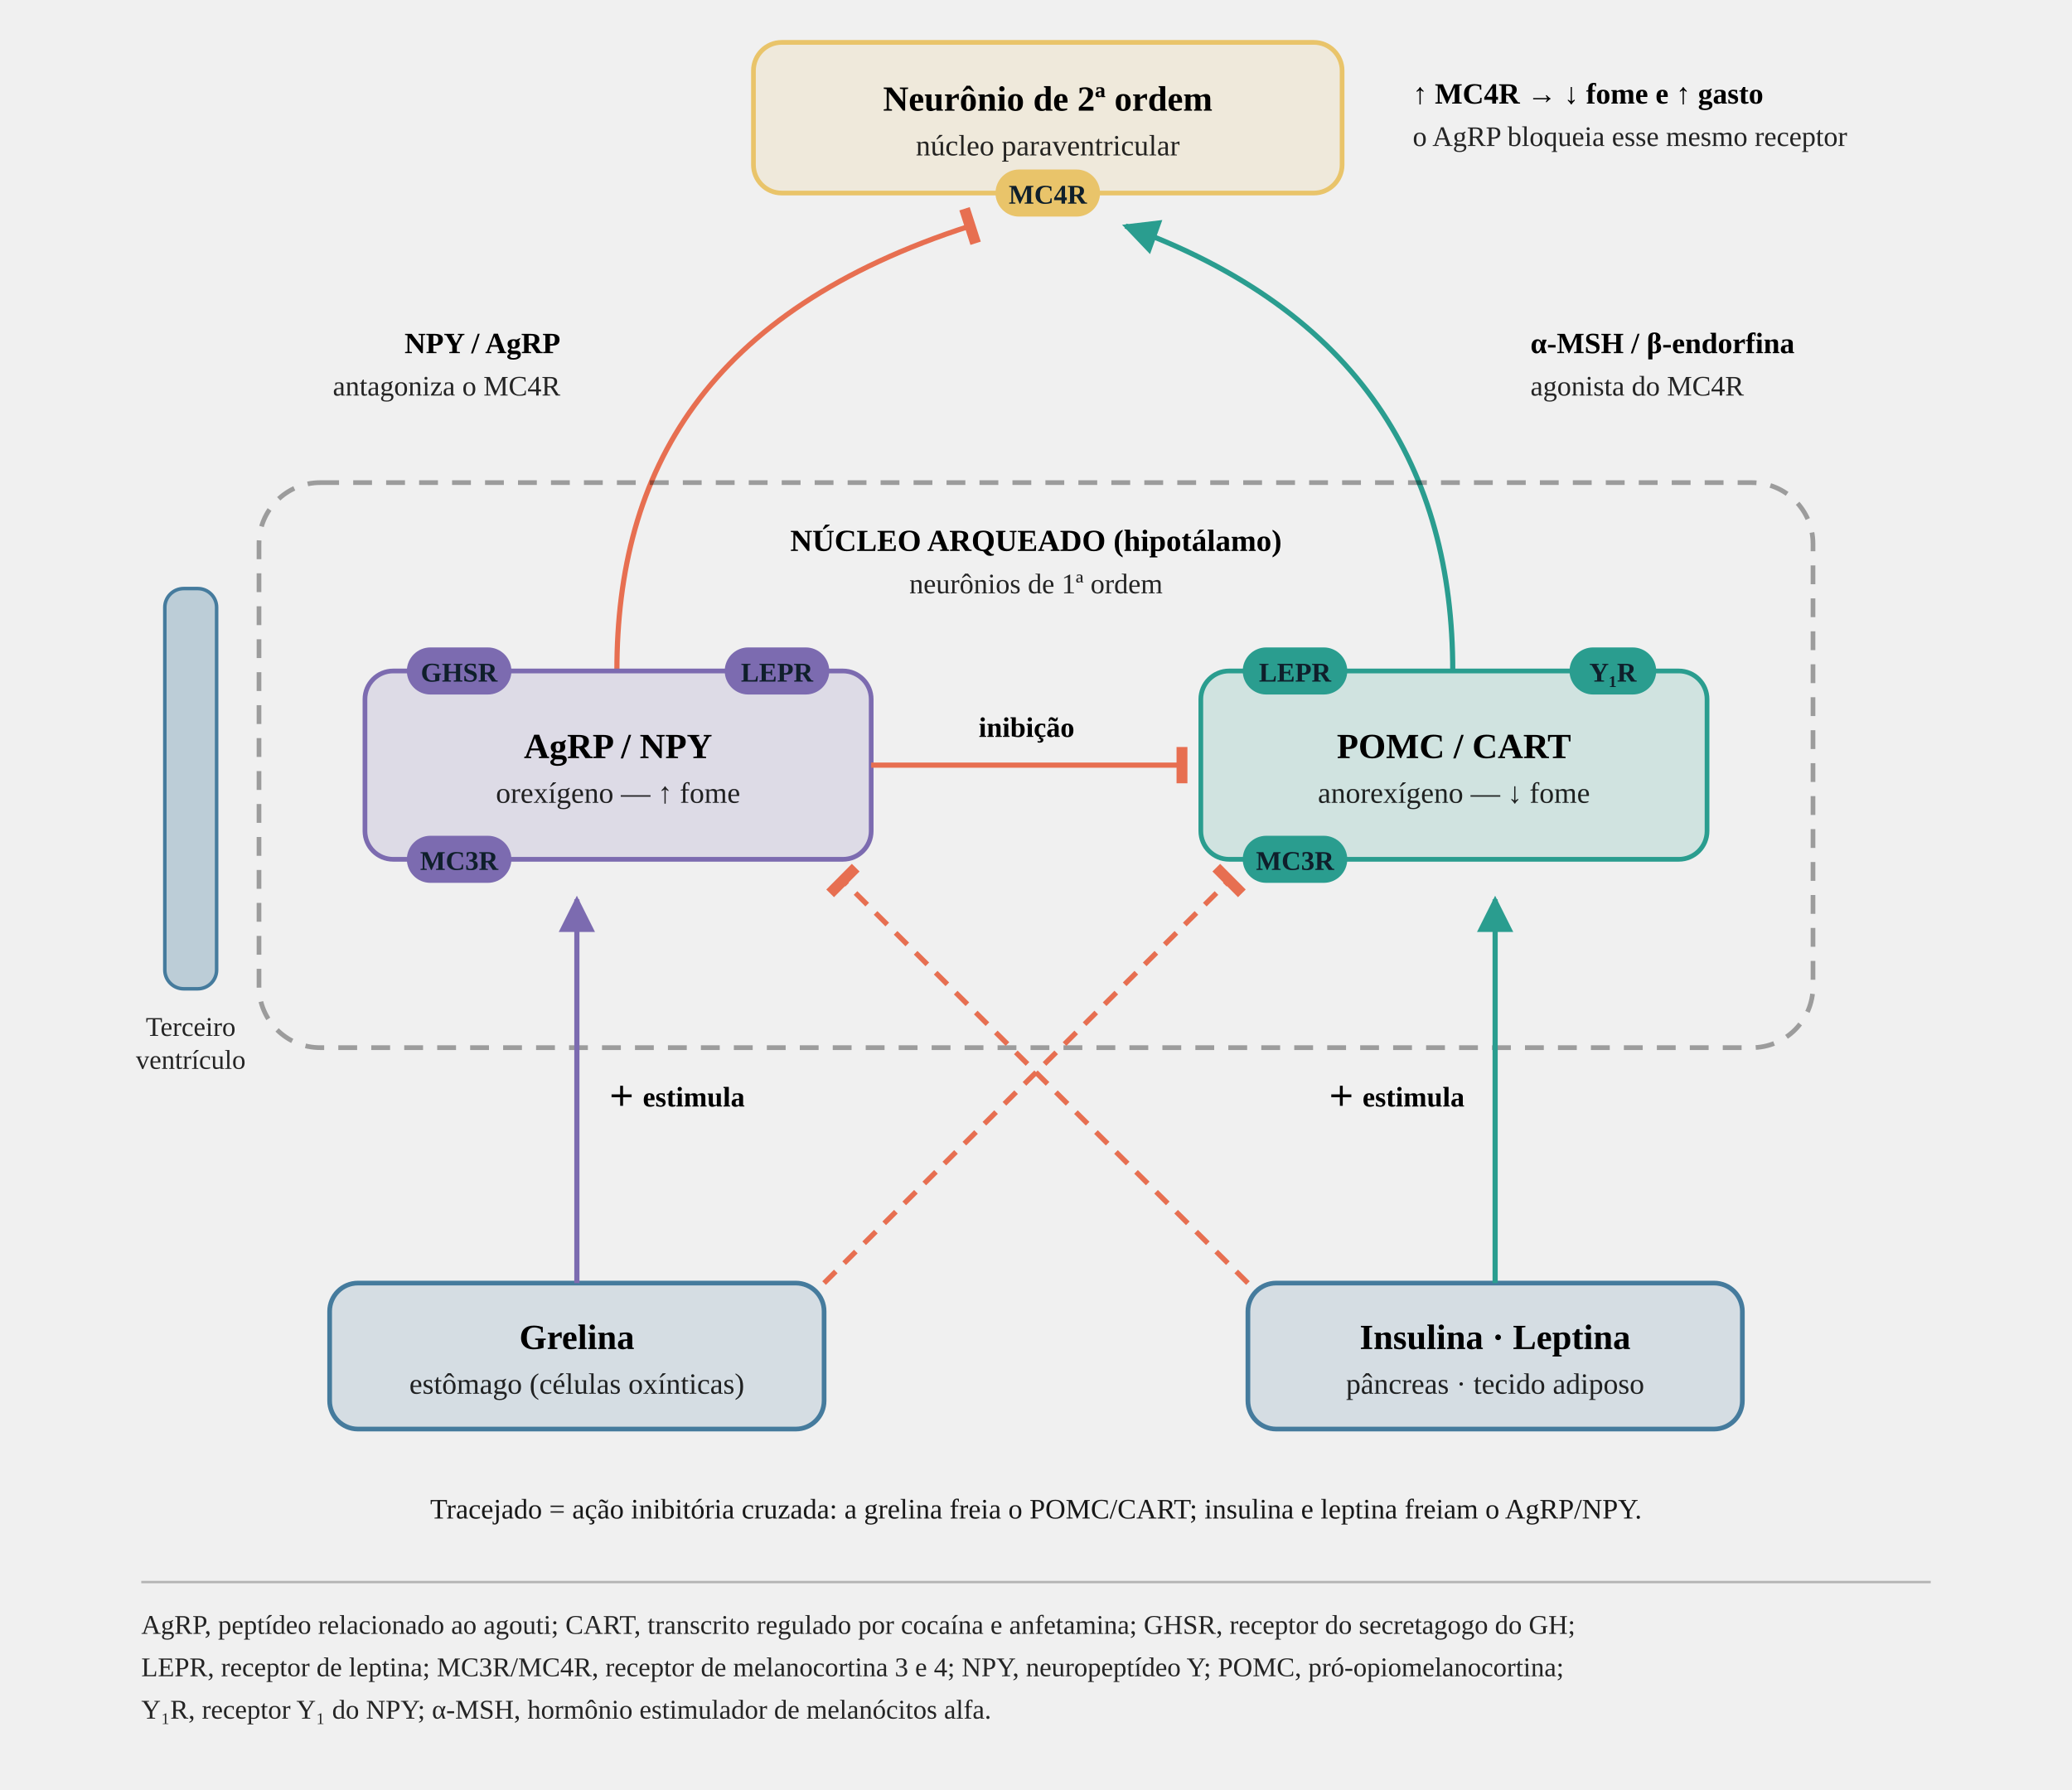
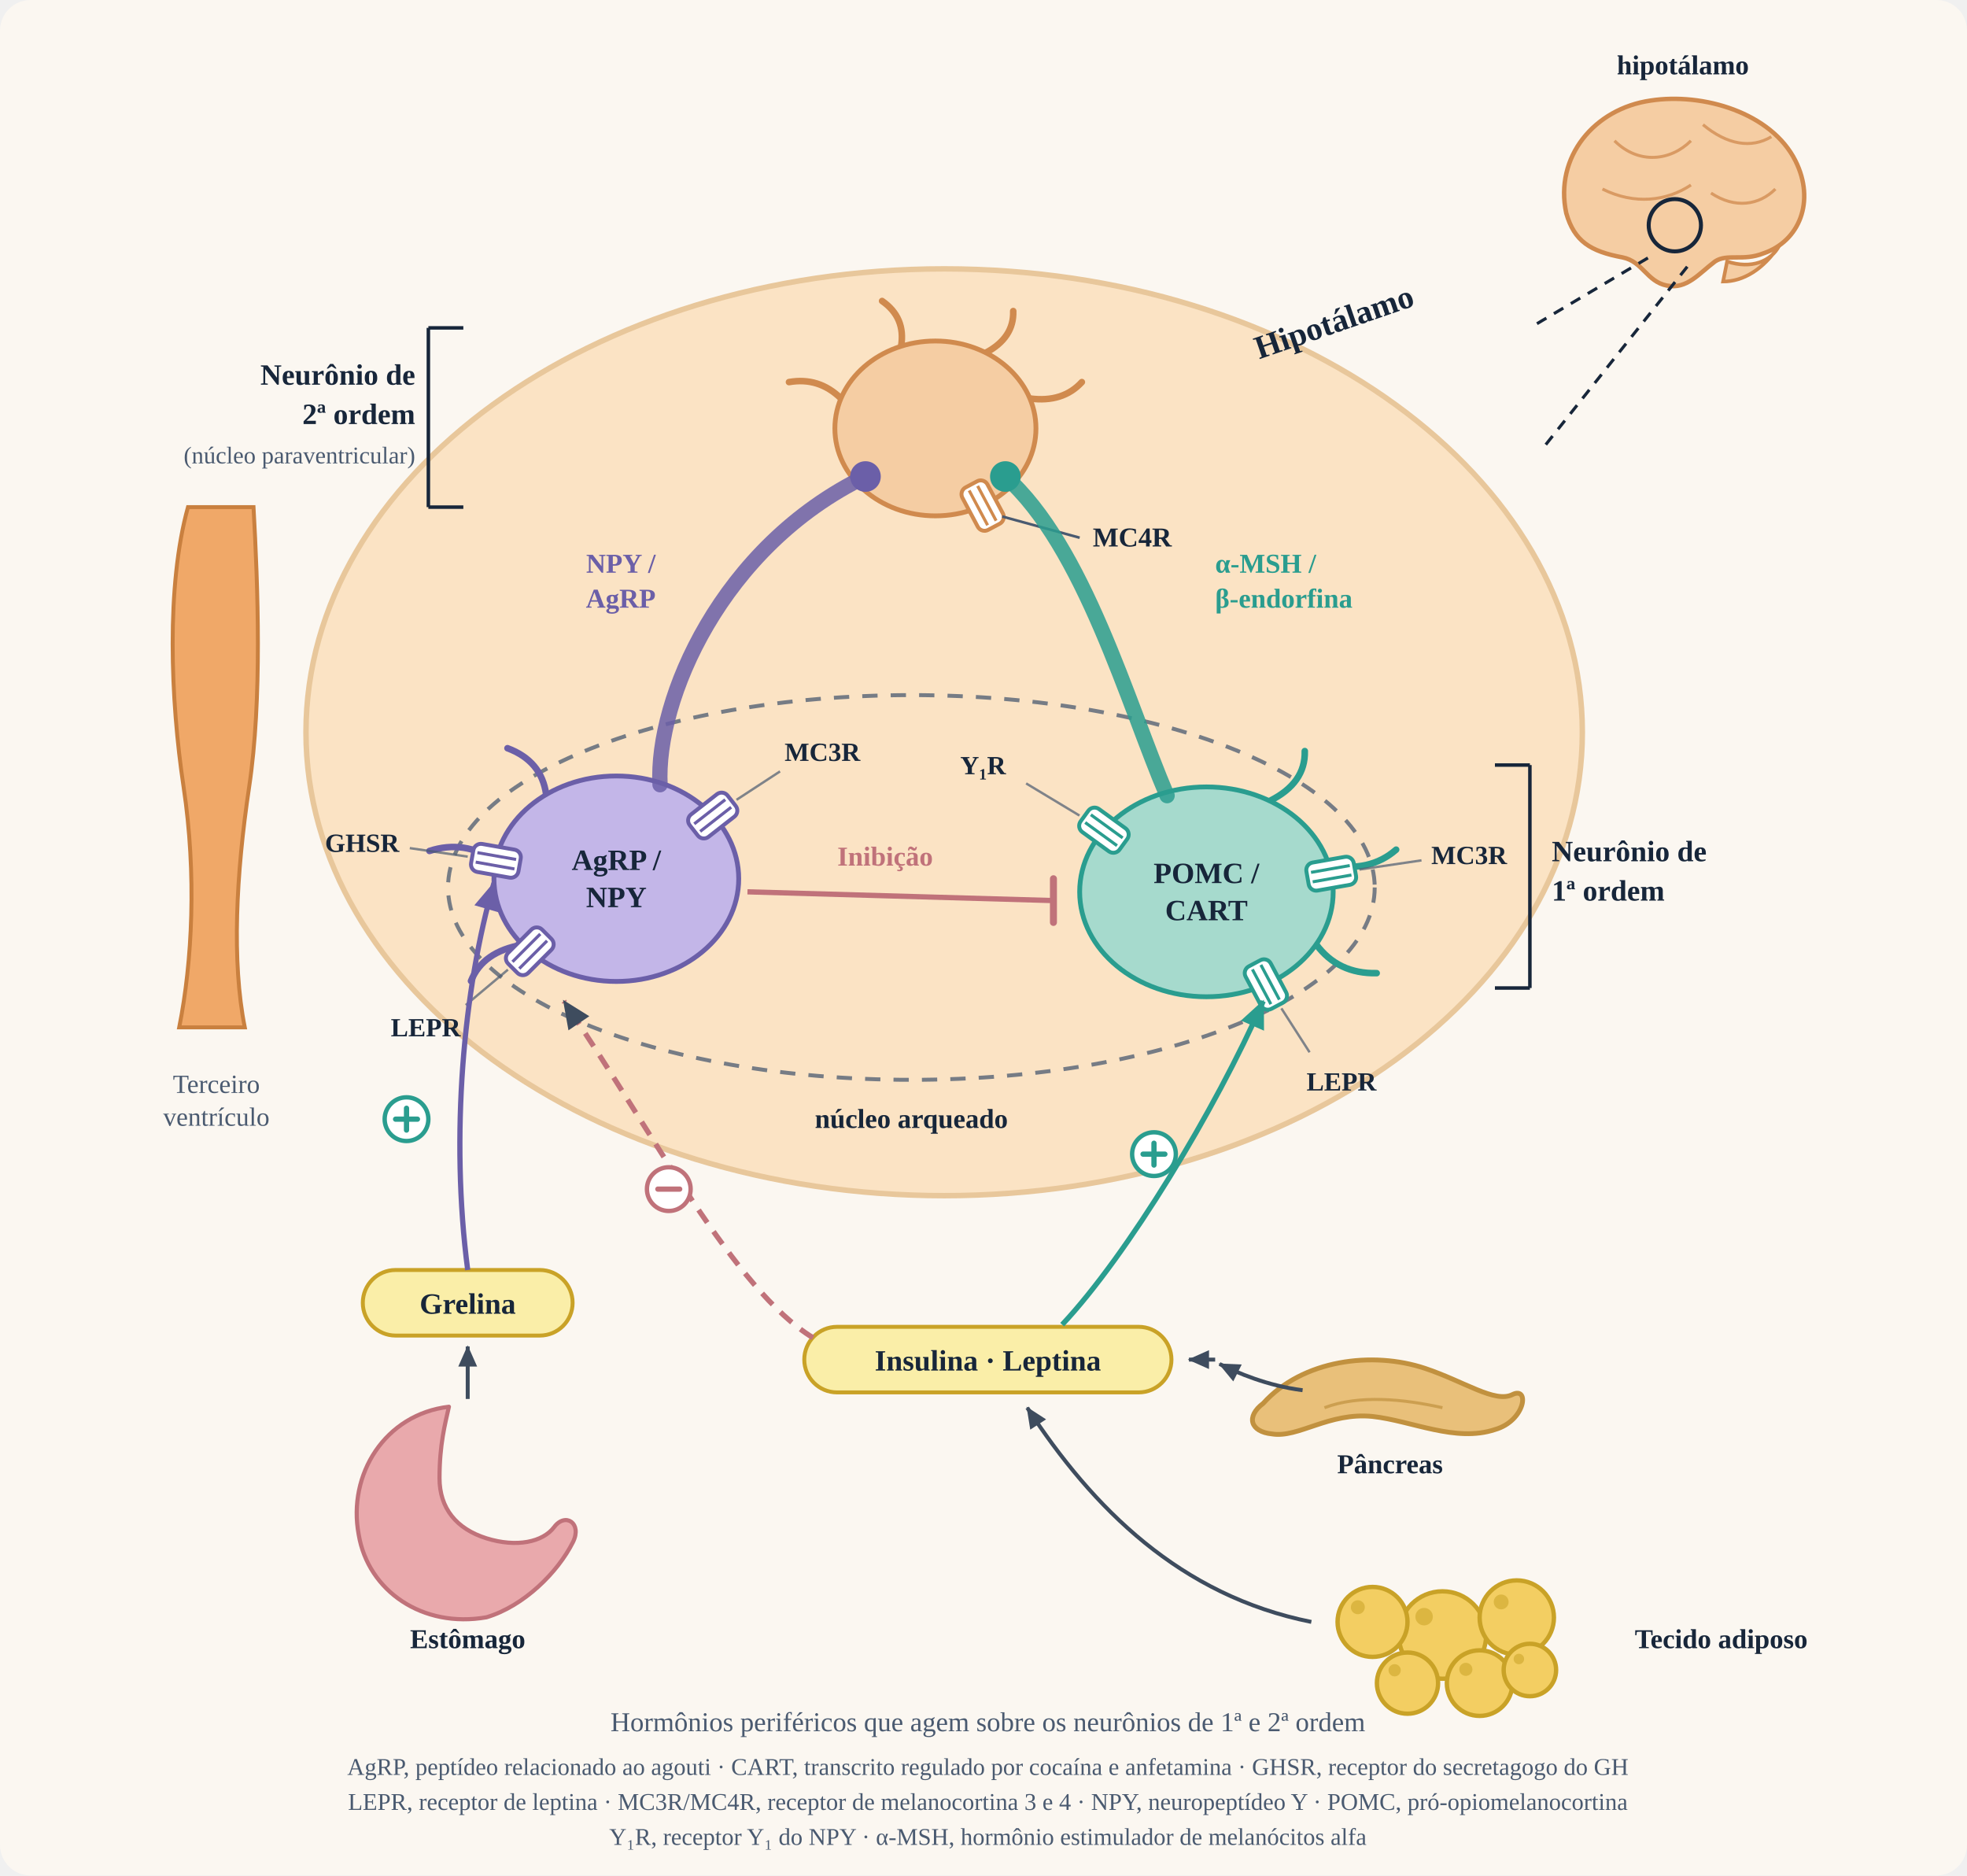
- <svg viewBox="0 0 880 760" width="100%" style="max-width:880px;height:auto;color:inherit;font-family:inherit" role="img" aria-label="Controle hipotalâmico do apetite: neurônios AgRP/NPY e POMC/CART do núcleo arqueado, o neurônio de segunda ordem com receptor MC4R, e os hormônios periféricos grelina, insulina e leptina">
+ <svg viewBox="0 0 900 858" width="100%" style="max-width:900px;height:auto;font-family:inherit" role="img" aria-label="Controle hipotalâmico do apetite: no núcleo arqueado, o neurônio AgRP/NPY (orexígeno) e o neurônio POMC/CART (anorexígeno) projetam-se para o neurônio de segunda ordem com receptor MC4R; grelina do estômago estimula o AgRP/NPY, enquanto insulina do pâncreas e leptina do tecido adiposo estimulam o POMC/CART e inibem o AgRP/NPY">
  <defs>
-     <marker id="ap-sv" viewBox="0 0 10 10" refX="9" refY="5" markerWidth="7" markerHeight="7" orient="auto-start-reverse">
-       <path d="M0 0 L10 5 L0 10 z" fill="#2A9D8F" />
+     <marker id="ap-p" viewBox="0 0 10 10" refX="8.5" refY="5" markerWidth="6" markerHeight="6" orient="auto-start-reverse">
+       <path d="M0 1 L9 5 L0 9 z" fill="#3E4C5E" />
    </marker>
-     <marker id="ap-sr" viewBox="0 0 10 10" refX="9" refY="5" markerWidth="7" markerHeight="7" orient="auto-start-reverse">
-       <path d="M0 0 L10 5 L0 10 z" fill="#7C6BB0" />
+     <marker id="ap-x" viewBox="0 0 10 10" refX="8.5" refY="5" markerWidth="6" markerHeight="6" orient="auto-start-reverse">
+       <path d="M0 1 L9 5 L0 9 z" fill="#6B5FA8" />
    </marker>
-     <marker id="ap-barra" viewBox="0 0 10 10" refX="2" refY="5" markerWidth="7" markerHeight="7" orient="auto-start-reverse">
-       <path d="M2 0 L2 10" stroke="#E76F51" stroke-width="3" fill="none" />
+     <marker id="ap-v" viewBox="0 0 10 10" refX="8.5" refY="5" markerWidth="6" markerHeight="6" orient="auto-start-reverse">
+       <path d="M0 1 L9 5 L0 9 z" fill="#2A9D8F" />
    </marker>
  </defs>
+   <rect x="0" y="0" width="900" height="858" rx="14" fill="#FBF7F1" />
+   <g transform="translate(770 92) scale(0.92)">
+     <path d="M-58 6 C-64 -22, -44 -46, -16 -50 C10 -54, 44 -44, 56 -20 C66 0, 58 20, 40 26 C30 30, 22 26, 16 30 C8 36, 2 44, -8 42 C-18 40, -20 30, -30 28 C-46 25, -54 20, -58 6 Z" fill="#F5CDA3" stroke="#D08A4E" stroke-width="2.2" stroke-linejoin="round" />
+     <path d="M-34 -30 C-22 -18, -6 -20, 4 -30 M10 -38 C22 -28, 34 -26, 44 -32 M-40 -6 C-24 2, -8 0, 4 -8 M14 -4 C26 4, 38 2, 46 -6" fill="none" stroke="#D08A4E" stroke-width="1.5" opacity="0.75" />
+     <path d="M22 30 C34 34, 44 30, 48 22 C40 34, 30 40, 20 40 Z" fill="#F5CDA3" stroke="#D08A4E" stroke-width="1.8" />
+     <circle cx="-4" cy="12" r="13" fill="none" stroke="#17263A" stroke-width="2" />
+   </g>
+   <text x="770" y="34" text-anchor="middle" font-size="12.5" font-weight="700" fill="#17263A">hipotálamo</text>
+   <path d="M754 118 L700 150" stroke="#17263A" stroke-width="1.4" stroke-dasharray="5 4" fill="none" />
+   <path d="M772 122 L706 205" stroke="#17263A" stroke-width="1.4" stroke-dasharray="5 4" fill="none" />
+   <ellipse cx="432" cy="335" rx="292" ry="212" fill="#FBE3C4" stroke="#E8C79B" stroke-width="2.5" />
+   <text x="612" y="152" text-anchor="middle" font-size="15" font-weight="700" fill="#17263A" transform="rotate(-19 612 152)">Hipotálamo</text>
+   <ellipse cx="417" cy="406" rx="212" ry="88" fill="none" stroke="#4A5A70" stroke-width="1.8" stroke-dasharray="7 6" opacity="0.75" />
+   <text x="417" y="516" text-anchor="middle" font-size="12.5" font-weight="700" fill="#17263A">núcleo arqueado</text>
+   <path d="M86 232 C76 268, 78 320, 84 360 C90 400, 88 440, 82 470 L112 470 C106 440, 108 400, 114 360 C120 320, 118 268, 116 232 Z" fill="#F0A868" stroke="#C9803F" stroke-width="1.8" />
+   <text x="99" y="500" text-anchor="middle" font-size="12" font-weight="400" fill="#4A5A70">Terceiro</text>
+   <text x="99" y="515" text-anchor="middle" font-size="12" font-weight="400" fill="#4A5A70">ventrículo</text>
+   <path d="M384.8 182.3 Q374.7 172.4 361.0 174.8" fill="none" stroke="#D08A4E" stroke-width="3" stroke-linecap="round" />
+   <path d="M412.3 158.4 Q414.5 145.3 403.6 137.7" fill="none" stroke="#D08A4E" stroke-width="3" stroke-linecap="round" />
+   <path d="M451.0 161.4 Q464.0 154.5 463.6 142.3" fill="none" stroke="#D08A4E" stroke-width="3" stroke-linecap="round" />
+   <path d="M471.2 182.3 Q486.3 184.3 495.0 174.8" fill="none" stroke="#D08A4E" stroke-width="3" stroke-linecap="round" />
+   <ellipse cx="428" cy="196" rx="46" ry="40" fill="#F5CDA3" stroke="#D08A4E" stroke-width="2.2" />
+   <g transform="translate(449.6 231.3) rotate(152)">
+     <rect x="-6.5" y="-11" width="13" height="22" rx="3.5" fill="#fff" stroke="#D08A4E" stroke-width="1.8" />
+     <line x1="-2.2" y1="-9" x2="-2.2" y2="9" stroke="#D08A4E" stroke-width="1.4" />
+     <line x1="2.2" y1="-9" x2="2.2" y2="9" stroke="#D08A4E" stroke-width="1.4" />
+   </g>
+   <text x="500" y="250" text-anchor="start" font-size="12.5" font-weight="700" fill="#17263A">MC4R</text>
+   <path d="M494 246 L458.6 236.3" stroke="#4A5A70" stroke-width="1.2" fill="none" />
+   <path d="M196 150 L196 232" stroke="#17263A" stroke-width="1.6" fill="none" />
+   <path d="M196 150 L212 150 M196 232 L212 232" stroke="#17263A" stroke-width="1.6" fill="none" />
+   <text x="190" y="176" text-anchor="end" font-size="13.5" font-weight="700" fill="#17263A">Neurônio de</text>
+   <text x="190" y="194" text-anchor="end" font-size="13.5" font-weight="700" fill="#17263A">2ª ordem</text>
+   <text x="190" y="212" text-anchor="end" font-size="11" font-weight="400" fill="#4A5A70">(núcleo paraventricular)</text>
+   <path d="M239.1 432.2 Q220.9 435.3 215.5 448.8" fill="none" stroke="#6B5FA8" stroke-width="3" stroke-linecap="round" />
+   <path d="M226.9 393.8 Q212.4 384.1 196.5 389.3" fill="none" stroke="#6B5FA8" stroke-width="3" stroke-linecap="round" />
+   <path d="M249.9 363.5 Q247.8 348.1 232.2 342.3" fill="none" stroke="#6B5FA8" stroke-width="3" stroke-linecap="round" />
+   <ellipse cx="282" cy="402" rx="56" ry="47" fill="#C3B6E8" stroke="#6B5FA8" stroke-width="2.2" />
+   <text x="282" y="398" text-anchor="middle" font-size="13.5" font-weight="700" fill="#17263A">AgRP /</text>
+   <text x="282" y="415" text-anchor="middle" font-size="13.5" font-weight="700" fill="#17263A">NPY</text>
+   <path d="M581.0 366.4 Q597.4 358.2 597.0 343.6" fill="none" stroke="#2A9D8F" stroke-width="3" stroke-linecap="round" />
+   <path d="M608.0 395.6 Q626.7 399.3 638.8 388.7" fill="none" stroke="#2A9D8F" stroke-width="3" stroke-linecap="round" />
+   <path d="M602.2 432.0 Q612.2 445.6 629.9 445.2" fill="none" stroke="#2A9D8F" stroke-width="3" stroke-linecap="round" />
+   <ellipse cx="552" cy="408" rx="58" ry="48" fill="#A6DACD" stroke="#2A9D8F" stroke-width="2.2" />
+   <text x="552" y="404" text-anchor="middle" font-size="13.5" font-weight="700" fill="#17263A">POMC /</text>
+   <text x="552" y="421" text-anchor="middle" font-size="13.5" font-weight="700" fill="#17263A">CART</text>
+   <path d="M302 359 C300 320, 330 250, 396 218" fill="none" stroke="#6B5FA8" stroke-width="7" stroke-linecap="round" opacity="0.85" />
+   <circle cx="396" cy="218" r="7" fill="#6B5FA8" />
+   <text x="300" y="262" text-anchor="end" font-size="12.5" font-weight="700" fill="#6B5FA8">NPY /</text>
+   <text x="300" y="278" text-anchor="end" font-size="12.5" font-weight="700" fill="#6B5FA8">AgRP</text>
+   <path d="M534 364 C516 322, 496 250, 460 218" fill="none" stroke="#2A9D8F" stroke-width="7" stroke-linecap="round" opacity="0.85" />
+   <circle cx="460" cy="218" r="7" fill="#2A9D8F" />
+   <text x="556" y="262" text-anchor="start" font-size="12.5" font-weight="700" fill="#2A9D8F">α-MSH /</text>
+   <text x="556" y="278" text-anchor="start" font-size="12.5" font-weight="700" fill="#2A9D8F">β-endorfina</text>
+   <path d="M342 408 L482 412" stroke="#C0727A" stroke-width="2.4" fill="none" />
+   <path d="M482 402 L482 422" stroke="#C0727A" stroke-width="3.2" fill="none" stroke-linecap="round" />
+   <text x="405" y="396" text-anchor="middle" font-size="12.5" font-weight="700" fill="#C0727A">Inibição</text>
+   <g transform="translate(226.9 393.8) rotate(280)">
+     <rect x="-6.5" y="-11" width="13" height="22" rx="3.5" fill="#fff" stroke="#6B5FA8" stroke-width="1.8" />
+     <line x1="-2.2" y1="-9" x2="-2.2" y2="9" stroke="#6B5FA8" stroke-width="1.4" />
+     <line x1="2.2" y1="-9" x2="2.2" y2="9" stroke="#6B5FA8" stroke-width="1.4" />
+   </g>
+   <line x1="214.0" y1="391.9" x2="187.5" y2="388.0" stroke="#4A5A70" stroke-width="1.1" opacity="0.7" />
+   <text x="165.7" y="389.7" text-anchor="middle" font-size="12" font-weight="700" fill="#17263A">GHSR</text>
+   <g transform="translate(242.4 435.2) rotate(225)">
+     <rect x="-6.5" y="-11" width="13" height="22" rx="3.5" fill="#fff" stroke="#6B5FA8" stroke-width="1.8" />
+     <line x1="-2.2" y1="-9" x2="-2.2" y2="9" stroke="#6B5FA8" stroke-width="1.4" />
+     <line x1="2.2" y1="-9" x2="2.2" y2="9" stroke="#6B5FA8" stroke-width="1.4" />
+   </g>
+   <line x1="232.4" y1="443.6" x2="213.1" y2="459.8" stroke="#4A5A70" stroke-width="1.1" opacity="0.7" />
+   <text x="194.8" y="474.1" text-anchor="middle" font-size="12" font-weight="700" fill="#17263A">LEPR</text>
+   <g transform="translate(326.1 373.1) rotate(52)">
+     <rect x="-6.5" y="-11" width="13" height="22" rx="3.5" fill="#fff" stroke="#6B5FA8" stroke-width="1.8" />
+     <line x1="-2.2" y1="-9" x2="-2.2" y2="9" stroke="#6B5FA8" stroke-width="1.4" />
+     <line x1="2.2" y1="-9" x2="2.2" y2="9" stroke="#6B5FA8" stroke-width="1.4" />
+   </g>
+   <line x1="337.0" y1="365.9" x2="356.9" y2="352.9" stroke="#4A5A70" stroke-width="1.1" opacity="0.7" />
+   <text x="376.3" y="348.1" text-anchor="middle" font-size="12" font-weight="700" fill="#17263A">MC3R</text>
+   <g transform="translate(579.2 450.4) rotate(152)">
+     <rect x="-6.5" y="-11" width="13" height="22" rx="3.5" fill="#fff" stroke="#2A9D8F" stroke-width="1.8" />
+     <line x1="-2.2" y1="-9" x2="-2.2" y2="9" stroke="#2A9D8F" stroke-width="1.4" />
+     <line x1="2.2" y1="-9" x2="2.2" y2="9" stroke="#2A9D8F" stroke-width="1.4" />
+   </g>
+   <line x1="586.3" y1="461.3" x2="599.2" y2="481.4" stroke="#4A5A70" stroke-width="1.1" opacity="0.7" />
+   <text x="613.8" y="498.9" text-anchor="middle" font-size="12" font-weight="700" fill="#17263A">LEPR</text>
+   <g transform="translate(505.1 379.8) rotate(306)">
+     <rect x="-6.5" y="-11" width="13" height="22" rx="3.5" fill="#fff" stroke="#2A9D8F" stroke-width="1.8" />
+     <line x1="-2.2" y1="-9" x2="-2.2" y2="9" stroke="#2A9D8F" stroke-width="1.4" />
+     <line x1="2.2" y1="-9" x2="2.2" y2="9" stroke="#2A9D8F" stroke-width="1.4" />
+   </g>
+   <line x1="493.9" y1="373.1" x2="469.5" y2="358.4" stroke="#4A5A70" stroke-width="1.1" opacity="0.7" />
+   <text x="449.8" y="354.2" text-anchor="middle" font-size="12" font-weight="700" fill="#17263A">Y₁R</text>
+   <g transform="translate(609.1 399.7) rotate(80)">
+     <rect x="-6.5" y="-11" width="13" height="22" rx="3.5" fill="#fff" stroke="#2A9D8F" stroke-width="1.8" />
+     <line x1="-2.2" y1="-9" x2="-2.2" y2="9" stroke="#2A9D8F" stroke-width="1.4" />
+     <line x1="2.2" y1="-9" x2="2.2" y2="9" stroke="#2A9D8F" stroke-width="1.4" />
+   </g>
+   <line x1="622.0" y1="397.8" x2="650.4" y2="393.6" stroke="#4A5A70" stroke-width="1.1" opacity="0.7" />
+   <text x="672.2" y="395.3" text-anchor="middle" font-size="12" font-weight="700" fill="#17263A">MC3R</text>
+   <path d="M700 350 L700 452" stroke="#17263A" stroke-width="1.6" fill="none" />
+   <path d="M700 350 L684 350 M700 452 L684 452" stroke="#17263A" stroke-width="1.6" fill="none" />
+   <text x="710" y="394" text-anchor="start" font-size="13.5" font-weight="700" fill="#17263A">Neurônio de</text>
+   <text x="710" y="412" text-anchor="start" font-size="13.5" font-weight="700" fill="#17263A">1ª ordem</text>
+   <g transform="translate(214 690) scale(0.86)">
+     <path d="M-10 -54 C-44 -50, -64 -18, -58 14 C-53 44, -24 64, 10 58 C30 52, 48 34, 56 18 C61 8, 52 2, 46 10 C40 18, 26 21, 10 16 C-6 11, -15 0, -15 -16 C-15 -34, -12 -45, -10 -54 Z" fill="#E9A9AC" stroke="#C0727A" stroke-width="2.2" stroke-linejoin="round" />
+   </g>
+   <text x="214" y="754" text-anchor="middle" font-size="12.5" font-weight="700" fill="#17263A">Estômago</text>
  <g>
-     <rect x="320" y="18" width="250" height="64" rx="12" fill="#E9C46A" fill-opacity="0.16" stroke="#E9C46A" stroke-width="2" />
-     <text x="445" y="47" text-anchor="middle" font-size="15" font-weight="700" fill="currentColor">Neurônio de 2ª ordem</text>
-     <text x="445" y="66" text-anchor="middle" font-size="12.5" fill="currentColor" fill-opacity="0.85">núcleo paraventricular</text>
+     <rect x="166" y="581" width="96" height="30" rx="15" fill="#FAEEA8" stroke="#C9A227" stroke-width="1.8" />
+     <text x="214" y="601" text-anchor="middle" font-size="13.5" font-weight="700" fill="#17263A">Grelina</text>
  </g>
+   <g transform="translate(636 636)">
+     <path d="M-58 6 C-40 -14, -8 -18, 16 -10 C34 -4, 48 6, 56 2 C64 -2, 62 14, 48 18 C30 24, 10 14, -8 12 C-28 10, -42 22, -54 20 C-64 19, -66 12, -58 6 Z" fill="#E9C07A" stroke="#C1913F" stroke-width="2.2" stroke-linejoin="round" />
+     <path d="M-30 8 C-14 2, 6 4, 24 8" fill="none" stroke="#C1913F" stroke-width="1.4" opacity="0.7" />
+   </g>
+   <text x="636" y="674" text-anchor="middle" font-size="12.5" font-weight="700" fill="#17263A">Pâncreas</text>
+   <g transform="translate(660 748)">
+     <circle cx="0" cy="0" r="20" fill="#F3CE62" stroke="#C9A227" stroke-width="2" />
+     <circle cx="-8.4" cy="-8.4" r="4.0" fill="#C9A227" opacity="0.55" />
+     <circle cx="34" cy="-8" r="17" fill="#F3CE62" stroke="#C9A227" stroke-width="2" />
+     <circle cx="26.86" cy="-15.14" r="3.4" fill="#C9A227" opacity="0.55" />
+     <circle cx="-32" cy="-6" r="16" fill="#F3CE62" stroke="#C9A227" stroke-width="2" />
+     <circle cx="-38.72" cy="-12.72" r="3.2" fill="#C9A227" opacity="0.55" />
+     <circle cx="17" cy="22" r="15" fill="#F3CE62" stroke="#C9A227" stroke-width="2" />
+     <circle cx="10.7" cy="15.7" r="3.0" fill="#C9A227" opacity="0.55" />
+     <circle cx="-16" cy="22" r="14" fill="#F3CE62" stroke="#C9A227" stroke-width="2" />
+     <circle cx="-21.88" cy="16.12" r="2.8" fill="#C9A227" opacity="0.55" />
+     <circle cx="40" cy="16" r="12" fill="#F3CE62" stroke="#C9A227" stroke-width="2" />
+     <circle cx="34.96" cy="10.96" r="2.4" fill="#C9A227" opacity="0.55" />
+   </g>
+   <text x="748" y="754" text-anchor="start" font-size="12.5" font-weight="700" fill="#17263A">Tecido adiposo</text>
  <g>
-     <rect x="422.8" y="72" width="44.4" height="20" rx="10" fill="#E9C46A" />
-     <text class="ap-rec" x="445" y="86.5" text-anchor="middle" font-size="11.5" font-weight="700" fill="#0f1f2b">MC4R</text>
+     <rect x="368" y="607" width="168" height="30" rx="15" fill="#FAEEA8" stroke="#C9A227" stroke-width="1.8" />
+     <text x="452" y="627" text-anchor="middle" font-size="13.5" font-weight="700" fill="#17263A">Insulina · Leptina</text>
  </g>
-   <text x="600" y="44" text-anchor="start" font-size="12.5" font-weight="700" fill="currentColor">↑ MC4R → ↓ fome e ↑ gasto</text>
-   <text x="600" y="62" text-anchor="start" font-size="12" font-weight="400" fill="currentColor" fill-opacity="0.85">o AgRP bloqueia esse mesmo receptor</text>
-   <path d="M262 285 C262 200, 300 132, 412 96" fill="none" stroke="#E76F51" stroke-width="2.2" marker-end="url(#ap-barra)" />
-   <text x="238" y="150" text-anchor="end" font-size="12.5" font-weight="700" fill="currentColor">NPY / AgRP</text>
-   <text x="238" y="168" text-anchor="end" font-size="12" font-weight="400" fill="currentColor" fill-opacity="0.85">antagoniza o MC4R</text>
-   <path d="M617 285 C617 200, 578 132, 478 96" fill="none" stroke="#2A9D8F" stroke-width="2.2" marker-end="url(#ap-sv)" />
-   <text x="650" y="150" text-anchor="start" font-size="12.5" font-weight="700" fill="currentColor">α-MSH / β-endorfina</text>
-   <text x="650" y="168" text-anchor="start" font-size="12" font-weight="400" fill="currentColor" fill-opacity="0.85">agonista do MC4R</text>
-   <rect x="110" y="205" width="660" height="240" rx="26" fill="none" stroke="currentColor" stroke-opacity="0.35" stroke-width="2" stroke-dasharray="8 6" />
-   <text x="440" y="234" text-anchor="middle" font-size="13" font-weight="700" fill="currentColor">NÚCLEO ARQUEADO (hipotálamo)</text>
-   <text x="440" y="252" text-anchor="middle" font-size="12" font-weight="400" fill="currentColor" fill-opacity="0.85">neurônios de 1ª ordem</text>
-   <rect x="70" y="250" width="22" height="170" rx="8" fill="#457B9D" fill-opacity="0.30" stroke="#457B9D" stroke-width="1.5" />
-   <text x="81" y="440" text-anchor="middle" font-size="11.5" font-weight="400" fill="currentColor" fill-opacity="0.85">Terceiro</text>
-   <text x="81" y="454" text-anchor="middle" font-size="11.5" font-weight="400" fill="currentColor" fill-opacity="0.85">ventrículo</text>
+   <path d="M214 581 C206 520, 212 452, 226 404" fill="none" stroke="#6B5FA8" stroke-width="2.4" marker-end="url(#ap-x)" />
  <g>
-     <rect x="155" y="285" width="215" height="80" rx="12" fill="#7C6BB0" fill-opacity="0.16" stroke="#7C6BB0" stroke-width="2" />
-     <text x="262.5" y="322" text-anchor="middle" font-size="15" font-weight="700" fill="currentColor">AgRP / NPY</text>
-     <text x="262.5" y="341" text-anchor="middle" font-size="12.5" fill="currentColor" fill-opacity="0.85">orexígeno — ↑ fome</text>
+     <circle cx="186" cy="512" r="10" fill="#fff" stroke="#2A9D8F" stroke-width="2" />
+     <line x1="181" y1="512" x2="191" y2="512" stroke="#2A9D8F" stroke-width="2.4" stroke-linecap="round" />
+     <line x1="186" y1="507" x2="186" y2="517" stroke="#2A9D8F" stroke-width="2.4" stroke-linecap="round" />
  </g>
+   <path d="M486 606 C516 574, 556 508, 578 458" fill="none" stroke="#2A9D8F" stroke-width="2.4" marker-end="url(#ap-v)" />
  <g>
-     <rect x="172.8" y="275" width="44.4" height="20" rx="10" fill="#7C6BB0" />
-     <text class="ap-rec" x="195" y="289.5" text-anchor="middle" font-size="11.5" font-weight="700" fill="#0f1f2b">GHSR</text>
+     <circle cx="528" cy="528" r="10" fill="#fff" stroke="#2A9D8F" stroke-width="2" />
+     <line x1="523" y1="528" x2="533" y2="528" stroke="#2A9D8F" stroke-width="2.4" stroke-linecap="round" />
+     <line x1="528" y1="523" x2="528" y2="533" stroke="#2A9D8F" stroke-width="2.4" stroke-linecap="round" />
  </g>
+   <path d="M372 612 C336 590, 300 520, 258 458" fill="none" stroke="#C0727A" stroke-width="2.4" stroke-dasharray="7 5" marker-end="url(#ap-p)" />
  <g>
-     <rect x="307.8" y="275" width="44.4" height="20" rx="10" fill="#7C6BB0" />
-     <text class="ap-rec" x="330" y="289.5" text-anchor="middle" font-size="11.5" font-weight="700" fill="#0f1f2b">LEPR</text>
+     <circle cx="306" cy="544" r="10" fill="#fff" stroke="#C0727A" stroke-width="2" />
+     <line x1="301" y1="544" x2="311" y2="544" stroke="#C0727A" stroke-width="2.4" stroke-linecap="round" />
  </g>
-   <g>
-     <rect x="172.8" y="355" width="44.4" height="20" rx="10" fill="#7C6BB0" />
-     <text class="ap-rec" x="195" y="369.5" text-anchor="middle" font-size="11.5" font-weight="700" fill="#0f1f2b">MC3R</text>
-   </g>
-   <g>
-     <rect x="510" y="285" width="215" height="80" rx="12" fill="#2A9D8F" fill-opacity="0.16" stroke="#2A9D8F" stroke-width="2" />
-     <text x="617.5" y="322" text-anchor="middle" font-size="15" font-weight="700" fill="currentColor">POMC / CART</text>
-     <text x="617.5" y="341" text-anchor="middle" font-size="12.5" fill="currentColor" fill-opacity="0.85">anorexígeno — ↓ fome</text>
-   </g>
-   <g>
-     <rect x="527.8" y="275" width="44.4" height="20" rx="10" fill="#2A9D8F" />
-     <text class="ap-rec" x="550" y="289.5" text-anchor="middle" font-size="11.5" font-weight="700" fill="#0f1f2b">LEPR</text>
-   </g>
-   <g>
-     <rect x="666.6" y="275" width="36.8" height="20" rx="10" fill="#2A9D8F" />
-     <text class="ap-rec" x="685" y="289.5" text-anchor="middle" font-size="11.5" font-weight="700" fill="#0f1f2b">Y₁R</text>
-   </g>
-   <g>
-     <rect x="527.8" y="355" width="44.4" height="20" rx="10" fill="#2A9D8F" />
-     <text class="ap-rec" x="550" y="369.5" text-anchor="middle" font-size="11.5" font-weight="700" fill="#0f1f2b">MC3R</text>
-   </g>
-   <path d="M370 325 L502 325" fill="none" stroke="#E76F51" stroke-width="2.2" marker-end="url(#ap-barra)" />
-   <text x="436" y="313" text-anchor="middle" font-size="12" font-weight="700" fill="currentColor">inibição</text>
-   <g>
-     <rect x="140" y="545" width="210" height="62" rx="12" fill="#457B9D" fill-opacity="0.16" stroke="#457B9D" stroke-width="2" />
-     <text x="245" y="573" text-anchor="middle" font-size="15" font-weight="700" fill="currentColor">Grelina</text>
-     <text x="245" y="592" text-anchor="middle" font-size="12.5" fill="currentColor" fill-opacity="0.85">estômago (células oxínticas)</text>
-   </g>
-   <g>
-     <rect x="530" y="545" width="210" height="62" rx="12" fill="#457B9D" fill-opacity="0.16" stroke="#457B9D" stroke-width="2" />
-     <text x="635" y="573" text-anchor="middle" font-size="15" font-weight="700" fill="currentColor">Insulina · Leptina</text>
-     <text x="635" y="592" text-anchor="middle" font-size="12.5" fill="currentColor" fill-opacity="0.85">pâncreas · tecido adiposo</text>
-   </g>
-   <path d="M245 545 L245 382" fill="none" stroke="#7C6BB0" stroke-width="2.2" marker-end="url(#ap-sr)" />
-   <text x="258" y="470" text-anchor="start" font-size="12" font-weight="700" fill="currentColor">＋ estimula</text>
-   <path d="M635 545 L635 382" fill="none" stroke="#2A9D8F" stroke-width="2.2" marker-end="url(#ap-sv)" />
-   <text x="622" y="470" text-anchor="end" font-size="12" font-weight="700" fill="currentColor">＋ estimula</text>
-   <path d="M350 545 L522 374" fill="none" stroke="#E76F51" stroke-width="2.2" stroke-dasharray="7 5" marker-end="url(#ap-barra)" />
-   <path d="M530 545 L358 374" fill="none" stroke="#E76F51" stroke-width="2.2" stroke-dasharray="7 5" marker-end="url(#ap-barra)" />
-   <text x="440" y="645" text-anchor="middle" font-size="12" font-weight="400" fill="currentColor" fill-opacity="0.9">Tracejado = ação inibitória cruzada: a grelina freia o POMC/CART; insulina e leptina freiam o AgRP/NPY.</text>
-   <line x1="60" y1="672" x2="820" y2="672" stroke="currentColor" stroke-opacity="0.25" stroke-width="1" />
-   <text x="60" y="694" text-anchor="start" font-size="11.5" font-weight="400" fill="currentColor" fill-opacity="0.85">AgRP, peptídeo relacionado ao agouti; CART, transcrito regulado por cocaína e anfetamina; GHSR, receptor do secretagogo do GH;</text>
-   <text x="60" y="712" text-anchor="start" font-size="11.5" font-weight="400" fill="currentColor" fill-opacity="0.85">LEPR, receptor de leptina; MC3R/MC4R, receptor de melanocortina 3 e 4; NPY, neuropeptídeo Y; POMC, pró-opiomelanocortina;</text>
-   <text x="60" y="730" text-anchor="start" font-size="11.5" font-weight="400" fill="currentColor" fill-opacity="0.85">Y₁R, receptor Y₁ do NPY; α-MSH, hormônio estimulador de melanócitos alfa.</text>
+   <path d="M556 622 L544 622" fill="none" stroke="#3E4C5E" stroke-width="1.8" marker-end="url(#ap-p)" />
+   <path d="M596 636 C580 634, 566 628, 558 624" fill="none" stroke="#3E4C5E" stroke-width="1.8" marker-end="url(#ap-p)" />
+   <path d="M600 742 C540 730, 500 690, 470 644" fill="none" stroke="#3E4C5E" stroke-width="1.8" marker-end="url(#ap-p)" />
+   <path d="M214 640 L214 616" fill="none" stroke="#3E4C5E" stroke-width="1.8" marker-end="url(#ap-p)" />
+   <text x="452" y="792" text-anchor="middle" font-size="12.5" font-weight="400" fill="#4A5A70">Hormônios periféricos que agem sobre os neurônios de 1ª e 2ª ordem</text>
+   <text x="452" y="812" text-anchor="middle" font-size="11" font-weight="400" fill="#4A5A70">AgRP, peptídeo relacionado ao agouti · CART, transcrito regulado por cocaína e anfetamina · GHSR, receptor do secretagogo do GH</text>
+   <text x="452" y="828" text-anchor="middle" font-size="11" font-weight="400" fill="#4A5A70">LEPR, receptor de leptina · MC3R/MC4R, receptor de melanocortina 3 e 4 · NPY, neuropeptídeo Y · POMC, pró-opiomelanocortina</text>
+   <text x="452" y="844" text-anchor="middle" font-size="11" font-weight="400" fill="#4A5A70">Y₁R, receptor Y₁ do NPY · α-MSH, hormônio estimulador de melanócitos alfa</text>
</svg>
